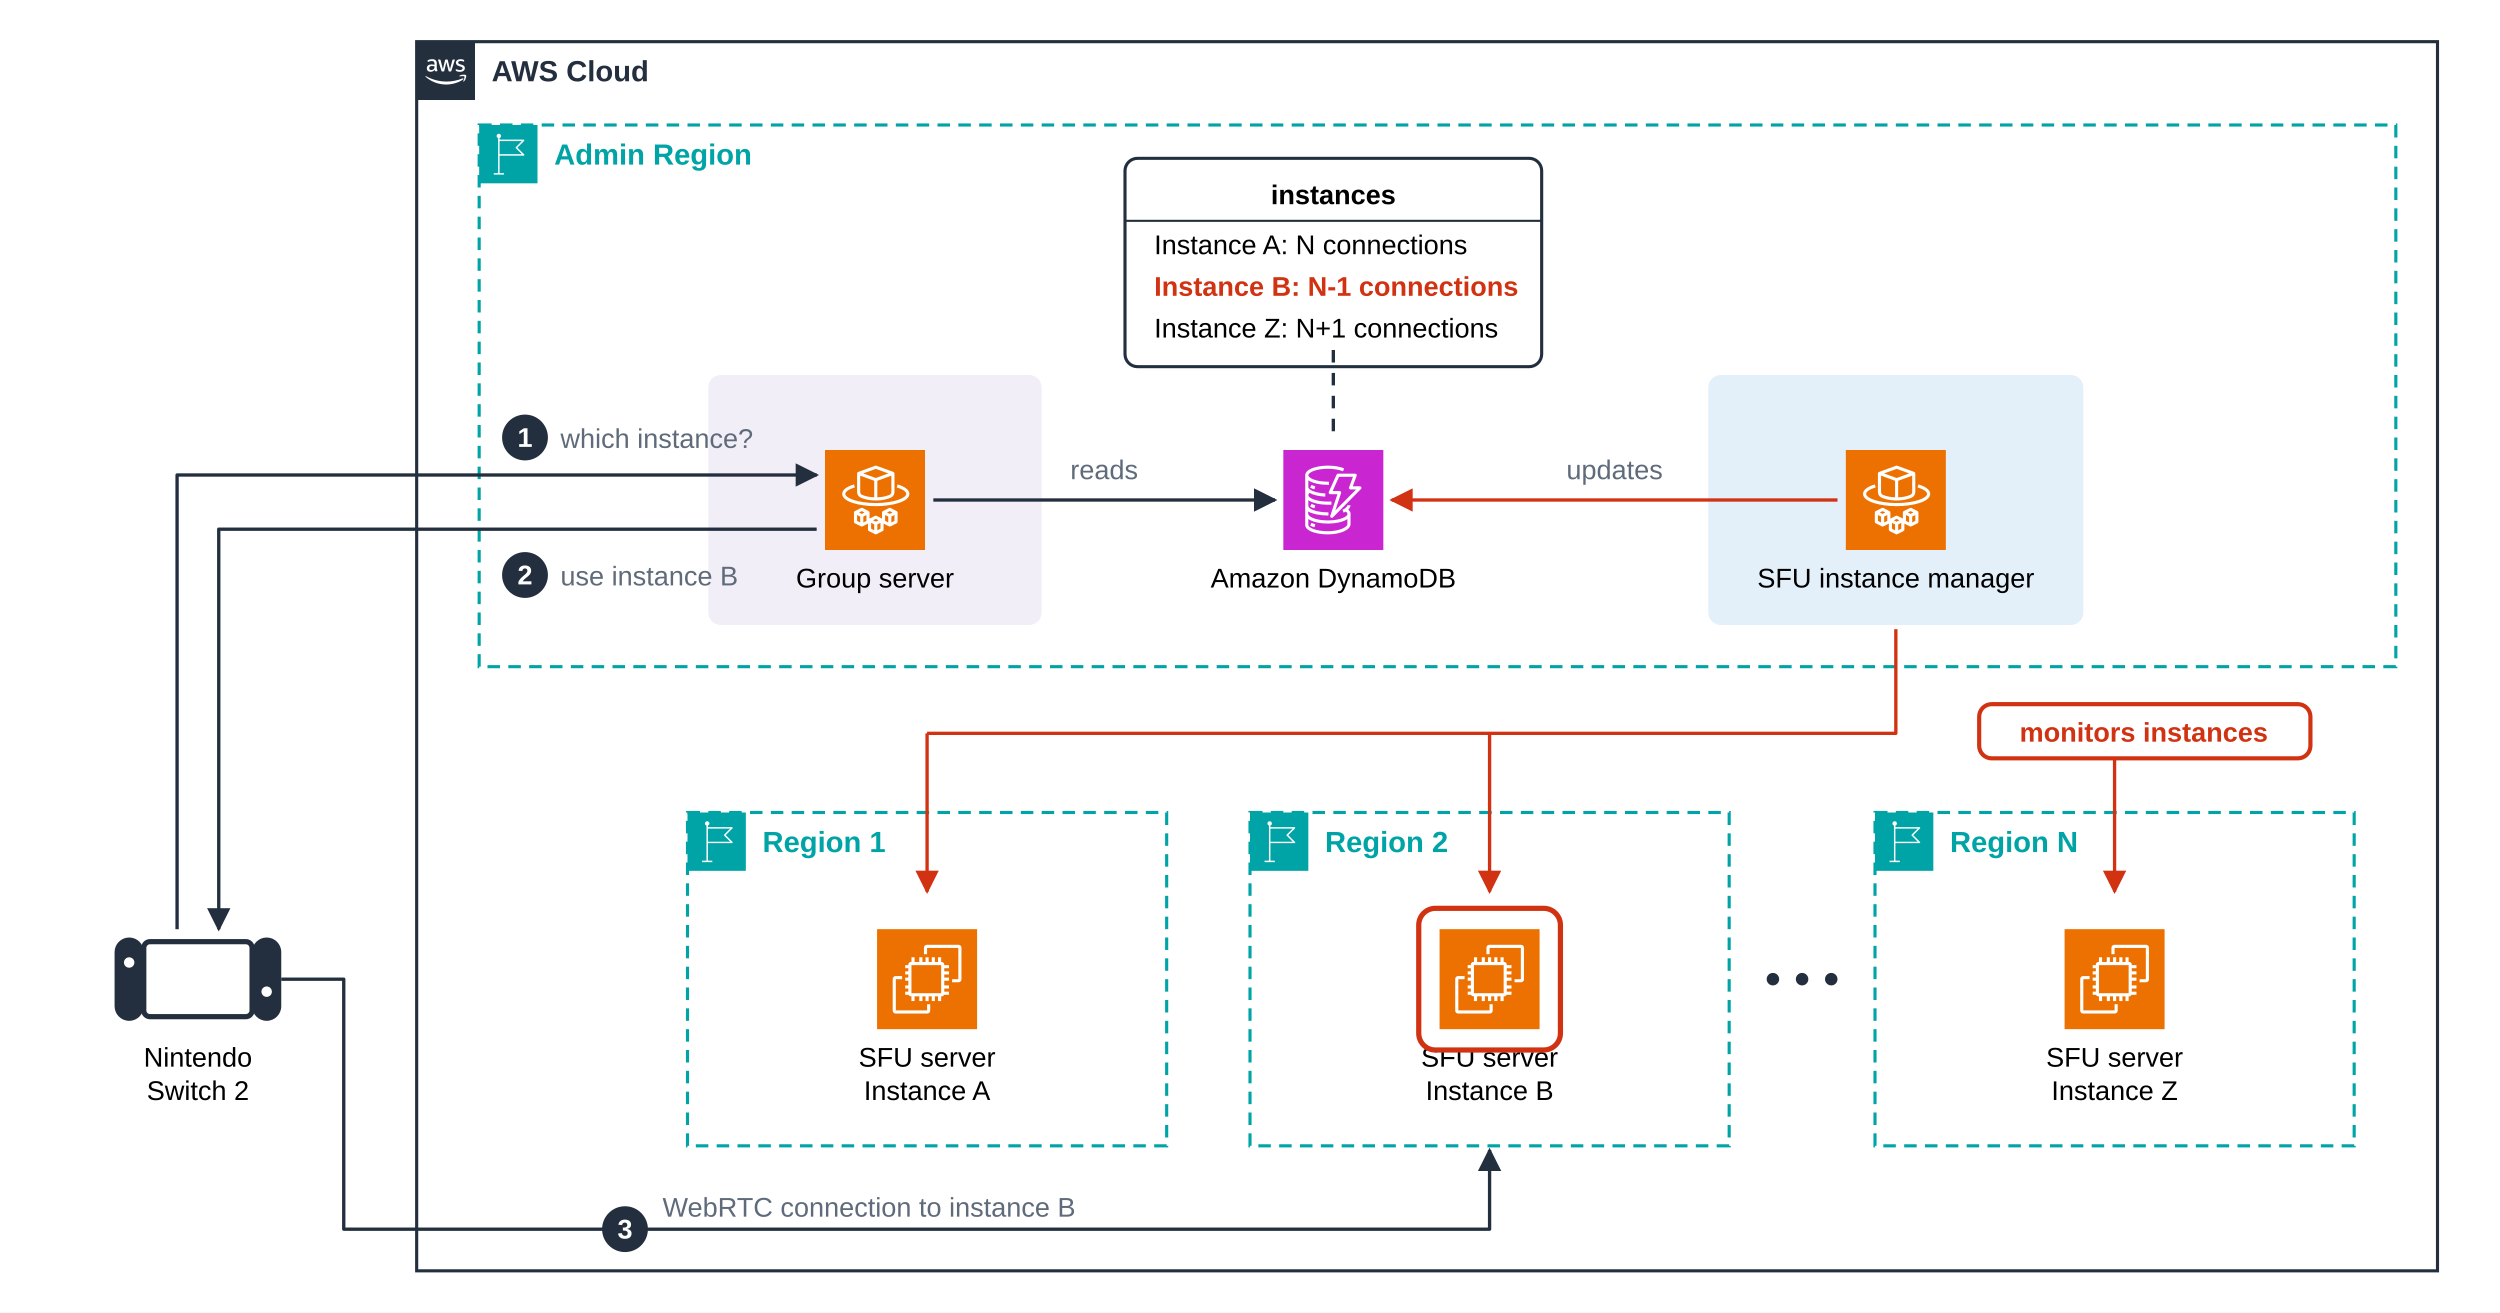
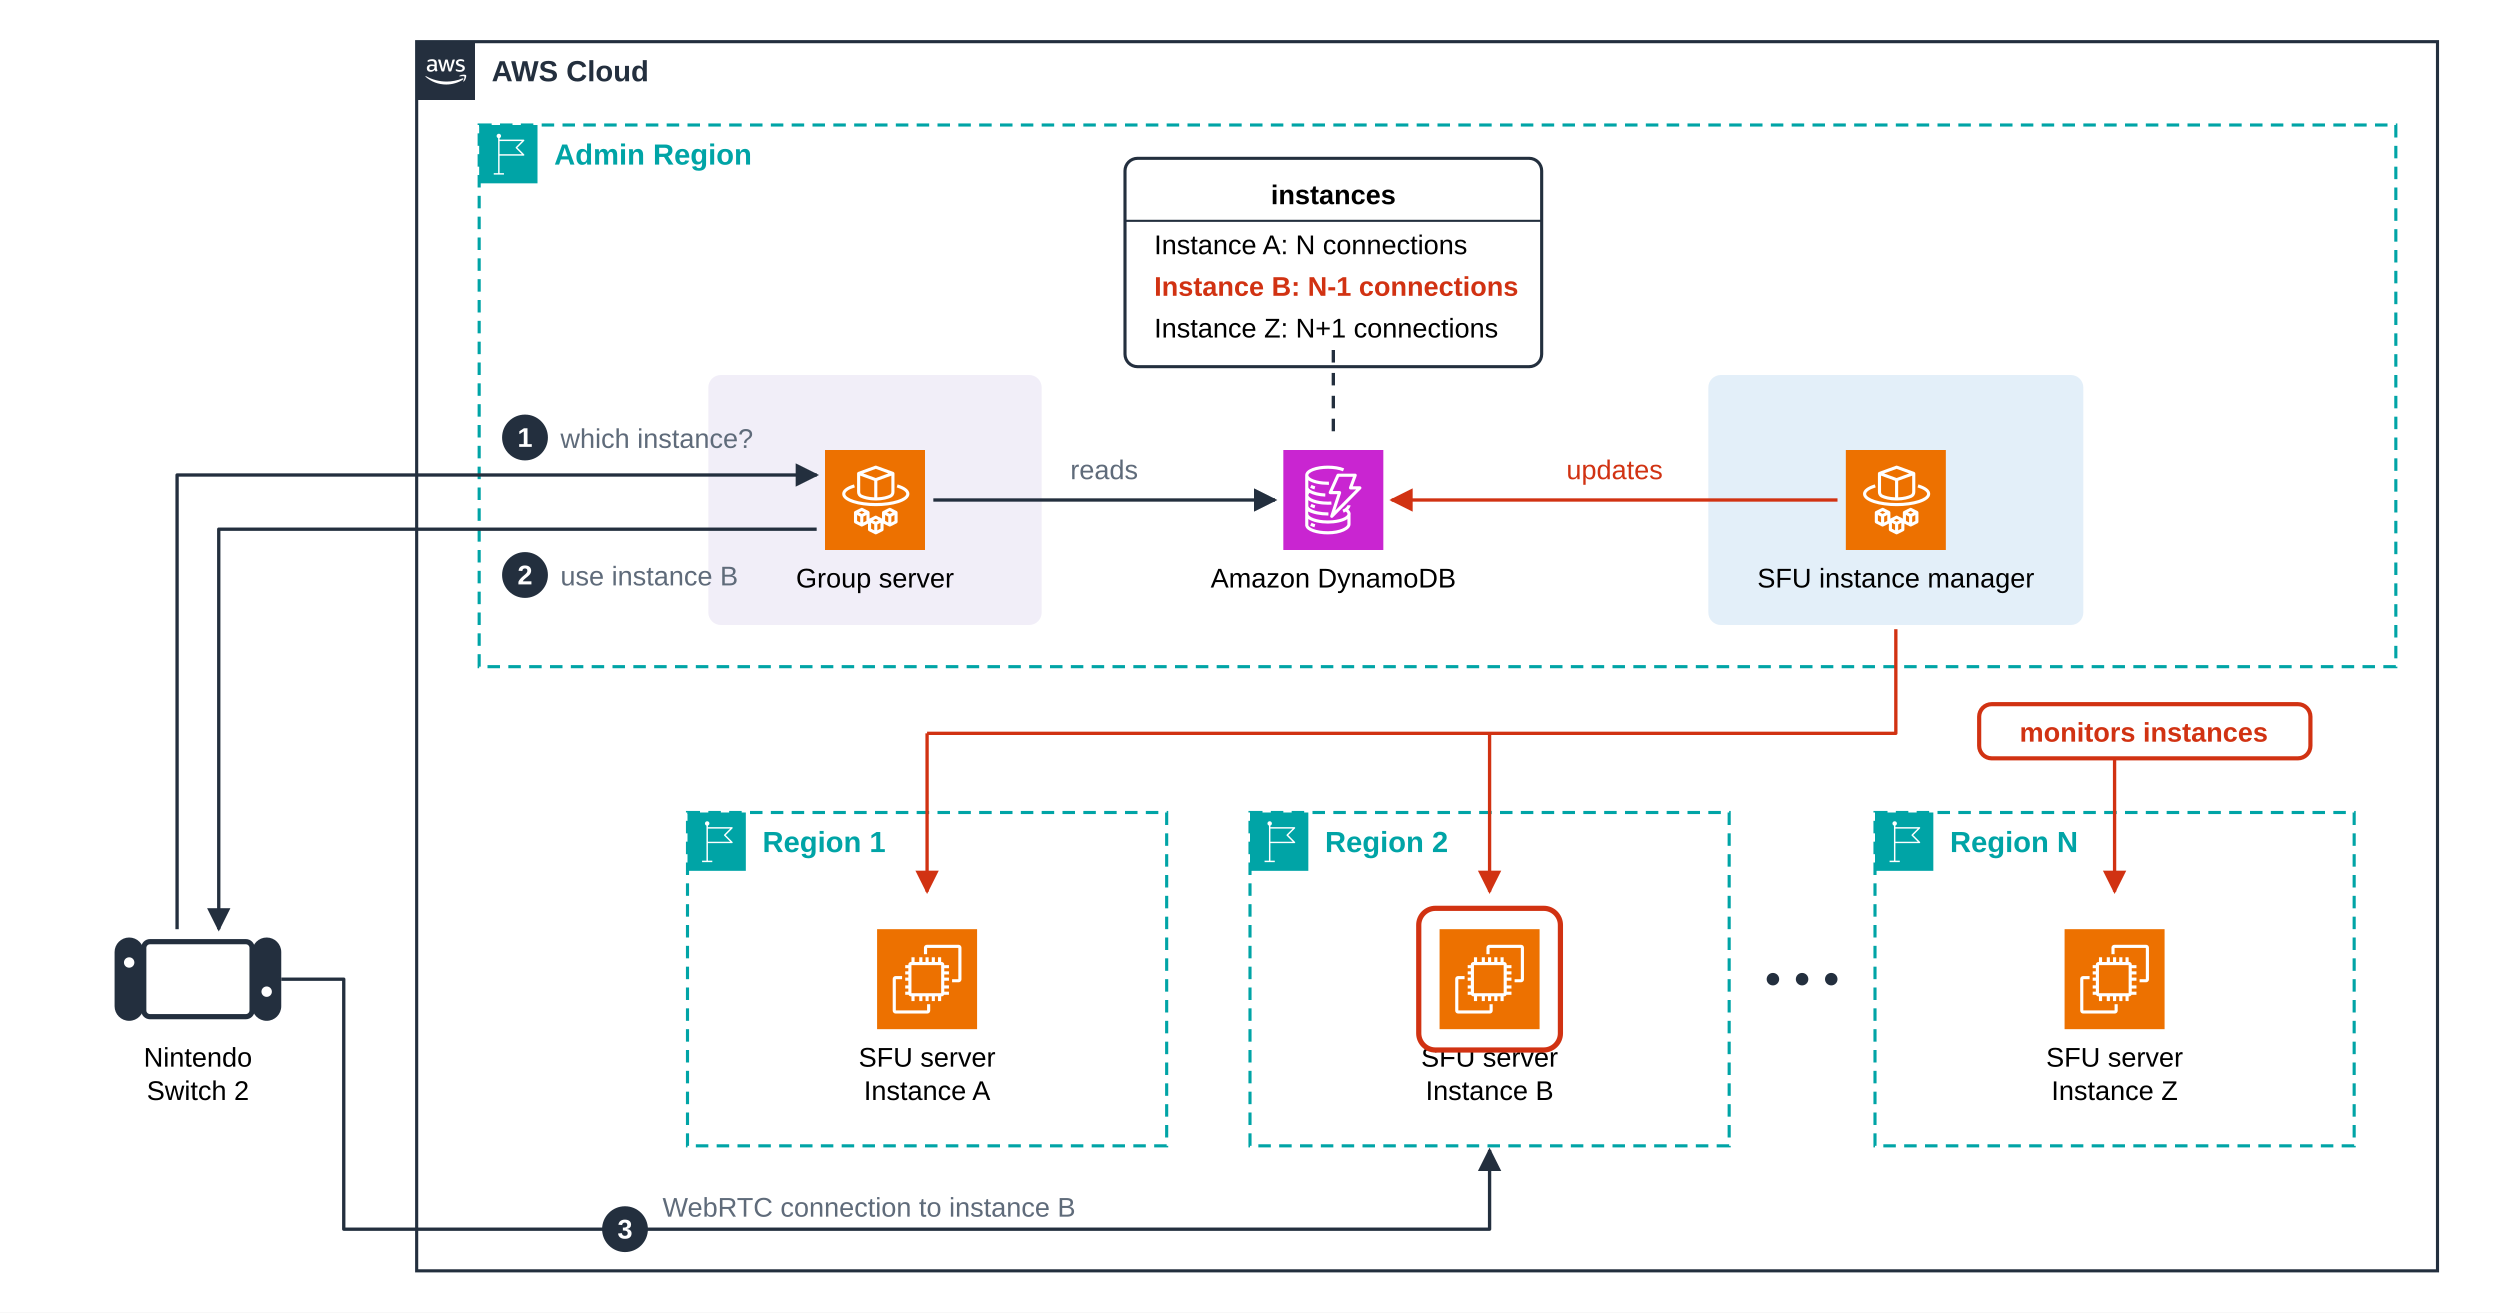
<svg xmlns="http://www.w3.org/2000/svg" width="1200" height="630" viewBox="0 0 1200 630" role="img" aria-labelledby="title desc">
  <style>
    text{font-family:'Amazon Ember',-apple-system,BlinkMacSystemFont,'Helvetica Neue',Arial,sans-serif}
    text:where(:not([fill])){fill:#232f3e}
    .title{font-size:26px;font-weight:700}
    .lbl{font-size:13px}
    .grp{font-size:14px;font-weight:600}
    .role{font-size:14px;font-weight:700}
    .note{font-size:13px;fill:#5f6b7a}
  </style>
  <defs>
    <marker id="ah" viewBox="0 0 10 10" refX="9" refY="5" markerWidth="7" markerHeight="7" orient="auto-start-reverse">
      <path d="M0,0 L10,5 L0,10 z" fill="#232f3e" />
    </marker>
    <marker id="ah-red" viewBox="0 0 10 10" refX="9" refY="5" markerWidth="7" markerHeight="7" orient="auto-start-reverse">
      <path d="M0,0 L10,5 L0,10 z" fill="#d13212" />
    </marker>
    <marker id="ah-green" viewBox="0 0 10 10" refX="9" refY="5" markerWidth="7" markerHeight="7" orient="auto-start-reverse">
      <path d="M0,0 L10,5 L0,10 z" fill="#1d8102" />
    </marker>
  </defs>
  <rect width="1200" height="630" fill="#ffffff" />
  <rect x="200" y="20" width="970" height="590" fill="none" stroke="#232f3e" stroke-width="1.5" />
  <g transform="translate(200.0,20.0) scale(0.7)">
    <g stroke="none" stroke-width="1" fill="none" fill-rule="evenodd">
      <rect fill="#242F3E" x="0" y="0" width="40" height="40" />
      <path d="M32.698,23.901 C33.059,24.37 32.298,26.3 31.957,27.164 C31.853,27.426 32.075,27.529 32.307,27.332 C33.82,26.048 34.212,23.357 33.901,22.969 C33.594,22.583 30.95,22.252 29.338,23.401 C29.089,23.578 29.132,23.822 29.407,23.79 C30.315,23.678 32.338,23.433 32.698,23.901 L32.698,23.901 Z M31.856,25.91 C32.374,25.532 31.93,24.969 31.402,25.19 C27.889,26.654 24.075,27.363 20.602,27.363 C15.459,27.363 10.475,25.974 6.446,23.668 C6.094,23.466 5.833,23.823 6.127,24.082 C9.86,27.398 14.796,29.391 20.274,29.391 C24.184,29.391 28.725,28.183 31.856,25.91 L31.856,25.91 Z M29.712,20.695 C29.214,20.695 28.727,20.642 28.253,20.534 C27.777,20.425 27.413,20.302 27.16,20.161 C27.005,20.077 26.908,19.989 26.869,19.903 C26.831,19.815 26.811,19.729 26.811,19.643 L26.811,19.174 C26.811,18.98 26.884,18.881 27.027,18.881 C27.082,18.881 27.14,18.894 27.2,18.914 C27.261,18.937 27.341,18.969 27.441,19.012 C27.761,19.153 28.108,19.26 28.485,19.336 C28.861,19.411 29.236,19.449 29.611,19.449 C30.208,19.449 30.669,19.347 30.995,19.141 C31.322,18.937 31.484,18.646 31.484,18.268 C31.484,18.008 31.399,17.793 31.227,17.619 C31.056,17.445 30.738,17.286 30.275,17.134 L28.9,16.713 C28.203,16.497 27.698,16.184 27.383,15.775 C27.068,15.363 26.911,14.916 26.911,14.428 C26.911,14.041 26.996,13.699 27.169,13.401 C27.339,13.104 27.564,12.851 27.845,12.64 C28.13,12.43 28.459,12.272 28.834,12.162 C29.208,12.055 29.606,12 30.026,12 C30.236,12 30.449,12.014 30.666,12.041 C30.881,12.067 31.085,12.103 31.278,12.146 C31.471,12.191 31.651,12.239 31.816,12.292 C31.982,12.347 32.114,12.401 32.215,12.454 C32.346,12.529 32.439,12.605 32.496,12.681 C32.551,12.756 32.579,12.858 32.579,12.989 L32.579,13.425 C32.579,13.62 32.507,13.716 32.362,13.716 C32.285,13.716 32.165,13.68 31.998,13.604 C31.458,13.365 30.848,13.248 30.177,13.248 C29.635,13.248 29.214,13.334 28.916,13.506 C28.617,13.68 28.468,13.955 28.468,14.333 C28.468,14.591 28.562,14.81 28.751,14.988 C28.939,15.166 29.286,15.336 29.795,15.499 L31.137,15.921 C31.822,16.135 32.311,16.433 32.603,16.809 C32.897,17.188 33.044,17.619 33.044,18.104 C33.044,18.505 32.961,18.864 32.794,19.182 C32.628,19.501 32.399,19.772 32.105,19.999 C31.813,20.226 31.463,20.398 31.054,20.517 C30.644,20.637 30.197,20.695 29.712,20.695 L29.712,20.695 Z M17.547,20.451 C17.381,20.451 17.26,20.424 17.182,20.364 C17.104,20.303 17.038,20.183 16.983,19.999 L14.761,12.842 C14.708,12.658 14.679,12.535 14.679,12.471 C14.679,12.32 14.757,12.244 14.912,12.244 L15.839,12.244 C16.016,12.244 16.14,12.274 16.213,12.334 C16.284,12.392 16.347,12.512 16.402,12.698 L17.993,18.818 L19.47,12.698 C19.514,12.512 19.574,12.392 19.651,12.334 C19.728,12.274 19.855,12.244 20.031,12.244 L20.796,12.244 C20.971,12.244 21.098,12.274 21.176,12.334 C21.253,12.392 21.314,12.512 21.358,12.698 L22.851,18.899 L24.491,12.698 C24.546,12.512 24.609,12.392 24.681,12.334 C24.754,12.274 24.877,12.244 25.054,12.244 L25.932,12.244 C26.088,12.244 26.165,12.32 26.165,12.471 C26.165,12.512 26.158,12.562 26.149,12.615 C26.136,12.671 26.116,12.746 26.081,12.842 L23.795,19.999 C23.74,20.183 23.673,20.303 23.595,20.364 C23.518,20.424 23.396,20.451 23.231,20.451 L22.418,20.451 C22.242,20.451 22.115,20.421 22.038,20.357 C21.961,20.292 21.9,20.166 21.856,19.984 L20.38,14.024 L18.923,19.984 C18.879,20.166 18.817,20.292 18.74,20.357 C18.662,20.421 18.536,20.451 18.359,20.451 L17.547,20.451 Z M9.939,19.449 C10.25,19.449 10.575,19.392 10.918,19.279 C11.26,19.165 11.558,18.969 11.812,18.687 C11.968,18.515 12.074,18.318 12.136,18.096 C12.196,17.876 12.225,17.609 12.225,17.295 L12.225,16.907 C11.951,16.842 11.661,16.791 11.356,16.753 C11.052,16.716 10.757,16.696 10.469,16.696 C9.84,16.696 9.369,16.82 9.061,17.069 C8.752,17.317 8.596,17.672 8.596,18.139 C8.596,18.57 8.713,18.895 8.945,19.117 C9.177,19.339 9.509,19.449 9.939,19.449 L9.939,19.449 Z M13.785,18.041 C13.785,18.386 13.82,18.66 13.892,18.866 C13.965,19.072 14.067,19.294 14.199,19.53 C14.243,19.606 14.265,19.676 14.265,19.739 C14.265,19.838 14.204,19.93 14.083,20.015 L13.486,20.405 C13.398,20.458 13.315,20.486 13.238,20.486 C13.137,20.486 13.044,20.443 12.956,20.357 C12.822,20.226 12.71,20.084 12.617,19.927 C12.521,19.771 12.425,19.588 12.326,19.383 C11.585,20.236 10.658,20.663 9.542,20.663 C8.746,20.663 8.116,20.443 7.651,19.999 C7.188,19.557 6.956,18.963 6.956,18.219 C6.956,17.432 7.243,16.796 7.819,16.316 C8.392,15.836 9.167,15.595 10.138,15.595 C10.459,15.595 10.793,15.62 11.141,15.668 C11.488,15.716 11.851,15.785 12.225,15.871 L12.225,15.192 C12.225,14.49 12.078,13.996 11.779,13.709 C11.481,13.423 10.968,13.281 10.239,13.281 C9.906,13.281 9.566,13.32 9.218,13.401 C8.871,13.482 8.53,13.587 8.199,13.716 C8.044,13.781 7.933,13.822 7.868,13.838 C7.802,13.854 7.752,13.862 7.719,13.862 C7.587,13.862 7.519,13.766 7.519,13.57 L7.519,13.118 C7.519,12.966 7.543,12.858 7.587,12.795 C7.631,12.729 7.719,12.664 7.852,12.6 C8.183,12.437 8.581,12.297 9.044,12.179 C9.509,12.06 10,12 10.52,12 C11.646,12 12.472,12.253 12.997,12.753 C13.521,13.255 13.785,14.013 13.785,15.028 L13.785,18.041 Z" fill="#FFFFFF" />
    </g>
  </g>
  <text x="236" y="39" class="grp" style="fill:#232f3e">AWS Cloud</text>
  <rect x="230" y="60" width="920" height="260" fill="none" stroke="#00a4a6" stroke-width="1.5" stroke-dasharray="6,4" />
  <g transform="translate(230.0,60.0) scale(0.7)">
    <g stroke="none" stroke-width="1" fill="none" fill-rule="evenodd">
      <rect fill="#00A4A6" x="0" y="0" width="40" height="40" />
      <path d="M14,20.026 L14,11.026 L29.293,11.026 L25.146,15.172 C24.951,15.368 24.951,15.684 25.146,15.88 L29.293,20.026 L14,20.026 Z M26.207,15.526 L30.854,10.88 C30.996,10.736 31.039,10.522 30.962,10.335 C30.885,10.148 30.702,10.026 30.5,10.026 L14,10.026 L14,8.97 C14.596,8.76 15.026,8.198 15.026,7.531 C15.026,6.687 14.34,6 13.495,6 C12.65,6 11.963,6.687 11.963,7.531 C11.963,8.201 12.398,8.766 13,8.973 L13,33.026 L10,33.026 L10,34.026 L17,34.026 L17,33.026 L14,33.026 L14,21.026 L30.5,21.026 C30.702,21.026 30.885,20.904 30.962,20.717 C31.039,20.53 30.996,20.316 30.854,20.172 L26.207,15.526 Z" fill="#FFFFFF" />
    </g>
  </g>
  <text x="266" y="79" class="grp" style="fill:#00a4a6">Admin Region</text>
  <rect x="340" y="180" width="160" height="120" rx="6" fill="#f1eef8" />
  <g transform="translate(396.0,216.0) scale(0.75)">
    <g stroke="none" stroke-width="1" fill="none" fill-rule="evenodd">
      <g fill="#ED7100">
        <rect x="0" y="0" width="64" height="64" />
      </g>
      <path d="M42.467,46.382 L42.467,42.618 L44.461,41.618 L44.461,45.382 L42.467,46.382 Z M38.48,41.618 L40.474,42.618 L40.474,46.382 L38.48,45.382 L38.48,41.618 Z M33.497,51.382 L33.497,47.618 L35.49,46.618 L35.49,50.382 L33.497,51.382 Z M29.51,46.618 L31.503,47.618 L31.503,51.382 L29.51,50.382 L29.51,46.618 Z M24.526,46.382 L24.526,42.618 L26.52,41.618 L26.52,45.382 L24.526,46.382 Z M20.539,41.618 L22.533,42.618 L22.533,46.382 L20.539,45.382 L20.539,41.618 Z M23.53,39.118 L25.288,40 L23.53,40.882 L21.771,40 L23.53,39.118 Z M32.5,44.118 L34.258,45 L32.5,45.882 L30.742,45 L32.5,44.118 Z M41.47,39.118 L43.229,40 L41.47,40.882 L39.712,40 L41.47,39.118 Z M45.903,39.106 L41.916,37.106 C41.636,36.965 41.305,36.965 41.025,37.106 L37.038,39.106 C36.7,39.275 36.487,39.621 36.487,40 L36.487,43.882 L32.946,42.106 C32.665,41.965 32.335,41.965 32.054,42.106 L28.513,43.882 L28.513,40 C28.513,39.621 28.3,39.275 27.962,39.106 L23.975,37.106 C23.695,36.965 23.364,36.965 23.084,37.106 L19.097,39.106 C18.759,39.275 18.546,39.621 18.546,40 L18.546,46 C18.546,46.379 18.759,46.725 19.097,46.895 L23.084,48.895 C23.224,48.965 23.377,49 23.53,49 C23.682,49 23.836,48.965 23.975,48.895 L27.516,47.118 L27.516,51 C27.516,51.379 27.73,51.725 28.068,51.895 L32.054,53.895 C32.194,53.965 32.348,54 32.5,54 C32.652,54 32.806,53.965 32.946,53.895 L36.932,51.895 C37.27,51.725 37.484,51.379 37.484,51 L37.484,47.118 L41.025,48.895 C41.164,48.965 41.318,49 41.47,49 C41.623,49 41.776,48.965 41.916,48.895 L45.903,46.895 C46.241,46.725 46.454,46.379 46.454,46 L46.454,40 C46.454,39.621 46.241,39.275 45.903,39.106 L45.903,39.106 Z M54,28.09 C54,33.193 42.923,35.946 32.5,35.946 C22.077,35.946 11,33.193 11,28.09 C11,25.629 13.68,23.474 18.547,22.023 L19.115,23.94 C15.339,25.066 12.993,26.656 12.993,28.09 C12.993,30.854 21.336,33.946 32.5,33.946 C43.664,33.946 52.007,30.854 52.007,28.09 C52.007,26.656 49.661,25.066 45.885,23.94 L46.453,22.023 C51.32,23.474 54,25.629 54,28.09 L54,28.09 Z M32.5,12.064 L40.547,15 L32.5,17.936 L24.453,15 L32.5,12.064 Z M41.368,28.648 C39.812,29.348 37.213,30.164 33.497,30.293 L33.497,19.701 L42.467,16.428 L42.467,26.913 C42.467,27.667 42.036,28.348 41.368,28.648 L41.368,28.648 Z M22.533,26.913 L22.533,16.428 L31.503,19.701 L31.503,30.293 C27.787,30.164 25.188,29.348 23.632,28.648 C22.964,28.348 22.533,27.667 22.533,26.913 L22.533,26.913 Z M22.816,30.473 C24.687,31.315 27.885,32.319 32.5,32.319 C37.115,32.319 40.313,31.315 42.184,30.473 C43.567,29.851 44.461,28.454 44.461,26.913 L44.461,15 C44.461,14.58 44.198,14.204 43.805,14.06 L32.841,10.06 C32.621,9.98 32.379,9.98 32.159,10.06 L21.195,14.06 C20.802,14.204 20.539,14.58 20.539,15 L20.539,26.913 C20.539,28.454 21.433,29.851 22.816,30.473 L22.816,30.473 Z" fill="#FFFFFF" />
    </g>
  </g>
  <text x="420" y="282.0" class="lbl" text-anchor="middle">Group server</text>
  <g transform="translate(616.0,216.0) scale(0.75)">
    <g stroke="none" stroke-width="1" fill="none" fill-rule="evenodd">
      <g fill="#C925D1">
        <rect x="0" y="0" width="64" height="64" />
      </g>
      <path d="M46.586,25.249 L43.001,25.249 C42.673,25.249 42.366,25.087 42.179,24.815 C41.992,24.542 41.949,24.194 42.065,23.884 L44.558,17.162 L35.645,17.162 L31.554,26.26 L36.001,26.26 C36.322,26.26 36.624,26.416 36.813,26.681 C37,26.944 37.052,27.282 36.949,27.59 L33.289,38.691 L46.586,25.249 Z M49.707,24.953 L31.708,43.149 C31.516,43.344 31.259,43.445 31.001,43.445 C30.819,43.445 30.638,43.396 30.476,43.295 C30.081,43.048 29.905,42.56 30.053,42.115 L34.613,28.282 L30.001,28.282 C29.661,28.282 29.345,28.107 29.16,27.819 C28.977,27.529 28.95,27.166 29.091,26.853 L34.091,15.733 C34.253,15.372 34.608,15.14 35.001,15.14 L46.001,15.14 C46.329,15.14 46.636,15.303 46.823,15.575 C47.01,15.848 47.053,16.196 46.938,16.506 L44.444,23.227 L49,23.227 C49.404,23.227 49.77,23.474 49.924,23.851 C50.079,24.229 49.993,24.664 49.707,24.953 L49.707,24.953 Z M41.001,44.22 C38.291,46.106 33.314,47.102 28.533,47.102 C23.717,47.102 18.696,46.093 16,44.178 L16.001,47.994 C16.001,49.658 20.769,51.978 28.533,51.978 C36.028,51.978 41.001,49.276 41.001,47.489 L41.001,44.22 Z M43.065,40.95 C43.065,41.137 43.033,41.317 43.001,41.496 L43.001,47.489 C43.001,51.08 36.511,54 28.533,54 C21.63,54 14.662,52.111 14.06,48.5 L14.001,48.5 L14,43.445 L14,30.304 L14,16.151 L14.001,16.151 C14.001,12.155 21.488,10 28.533,10 C32.474,10 36.263,10.64 38.93,11.756 L38.164,13.624 C35.732,12.605 32.221,12.022 28.533,12.022 C20.769,12.022 16.001,14.427 16.001,16.151 C16.001,17.876 20.769,20.281 28.533,20.281 C28.728,20.281 28.932,20.282 29.129,20.274 L29.207,22.293 C28.982,22.303 28.758,22.303 28.533,22.303 C23.716,22.303 18.696,21.294 16,19.379 L16,23.737 L16.001,23.737 L16.001,23.754 C16.006,24.284 16.49,24.897 17.365,25.474 C19.347,26.762 22.915,27.642 26.904,27.825 L26.813,29.845 C22.687,29.655 19.063,28.776 16.727,27.429 C16.417,27.727 16.001,28.485 16.001,28.896 C16.001,30.62 20.769,33.025 28.533,33.025 C29.271,33.025 29.998,33 30.695,32.95 L30.836,34.967 C30.092,35.021 29.317,35.047 28.533,35.047 C23.716,35.047 18.696,34.038 16,32.123 L16,35.793 L16.001,35.793 C16.006,36.34 16.49,36.953 17.365,37.53 C19.633,39.004 23.914,39.923 28.533,39.923 L28.863,39.923 L28.863,41.945 L28.533,41.945 C23.755,41.945 18.673,40.937 16.001,39.402 C15.679,39.7 16.001,40.413 16.001,40.95 C16.001,42.675 20.769,45.08 28.533,45.08 C36.298,45.08 41.065,42.675 41.065,40.95 C41.065,40.341 40.466,39.776 39.973,39.412 C39.564,39.659 39.114,39.895 38.601,40.111 L37.833,38.244 C38.364,38.021 38.823,37.781 39.197,37.533 C40.298,36.799 41.001,35.754 41.001,35.358 L43.001,35.358 C43.001,36.298 42.38,37.305 41.584,38.133 C42.776,39.173 43.065,40.211 43.065,40.95 L43.065,40.95 Z M17.142,48.389 C17.933,48.797 18.858,49.161 19.894,49.469 L20.458,47.529 C19.542,47.257 18.732,46.94 18.052,46.588 L17.142,48.389 Z M19.894,37.339 L20.458,35.4 C19.542,35.127 18.732,34.81 18.052,34.458 L17.142,36.258 C17.933,36.667 18.858,37.03 19.894,37.339 L19.894,37.339 Z M17.142,24.128 L18.052,22.328 C18.732,22.68 19.542,22.996 20.458,23.269 L19.894,25.209 C18.858,24.901 17.933,24.537 17.142,24.128 L17.142,24.128 Z" fill="#FFFFFF" />
    </g>
  </g>
  <text x="640" y="282.0" class="lbl" text-anchor="middle">Amazon DynamoDB</text>
  <rect x="820" y="180" width="180" height="120" rx="6" fill="#e3eff9" />
  <g transform="translate(886.0,216.0) scale(0.75)">
    <g stroke="none" stroke-width="1" fill="none" fill-rule="evenodd">
      <g fill="#ED7100">
        <rect x="0" y="0" width="64" height="64" />
      </g>
      <path d="M42.467,46.382 L42.467,42.618 L44.461,41.618 L44.461,45.382 L42.467,46.382 Z M38.48,41.618 L40.474,42.618 L40.474,46.382 L38.48,45.382 L38.48,41.618 Z M33.497,51.382 L33.497,47.618 L35.49,46.618 L35.49,50.382 L33.497,51.382 Z M29.51,46.618 L31.503,47.618 L31.503,51.382 L29.51,50.382 L29.51,46.618 Z M24.526,46.382 L24.526,42.618 L26.52,41.618 L26.52,45.382 L24.526,46.382 Z M20.539,41.618 L22.533,42.618 L22.533,46.382 L20.539,45.382 L20.539,41.618 Z M23.53,39.118 L25.288,40 L23.53,40.882 L21.771,40 L23.53,39.118 Z M32.5,44.118 L34.258,45 L32.5,45.882 L30.742,45 L32.5,44.118 Z M41.47,39.118 L43.229,40 L41.47,40.882 L39.712,40 L41.47,39.118 Z M45.903,39.106 L41.916,37.106 C41.636,36.965 41.305,36.965 41.025,37.106 L37.038,39.106 C36.7,39.275 36.487,39.621 36.487,40 L36.487,43.882 L32.946,42.106 C32.665,41.965 32.335,41.965 32.054,42.106 L28.513,43.882 L28.513,40 C28.513,39.621 28.3,39.275 27.962,39.106 L23.975,37.106 C23.695,36.965 23.364,36.965 23.084,37.106 L19.097,39.106 C18.759,39.275 18.546,39.621 18.546,40 L18.546,46 C18.546,46.379 18.759,46.725 19.097,46.895 L23.084,48.895 C23.224,48.965 23.377,49 23.53,49 C23.682,49 23.836,48.965 23.975,48.895 L27.516,47.118 L27.516,51 C27.516,51.379 27.73,51.725 28.068,51.895 L32.054,53.895 C32.194,53.965 32.348,54 32.5,54 C32.652,54 32.806,53.965 32.946,53.895 L36.932,51.895 C37.27,51.725 37.484,51.379 37.484,51 L37.484,47.118 L41.025,48.895 C41.164,48.965 41.318,49 41.47,49 C41.623,49 41.776,48.965 41.916,48.895 L45.903,46.895 C46.241,46.725 46.454,46.379 46.454,46 L46.454,40 C46.454,39.621 46.241,39.275 45.903,39.106 L45.903,39.106 Z M54,28.09 C54,33.193 42.923,35.946 32.5,35.946 C22.077,35.946 11,33.193 11,28.09 C11,25.629 13.68,23.474 18.547,22.023 L19.115,23.94 C15.339,25.066 12.993,26.656 12.993,28.09 C12.993,30.854 21.336,33.946 32.5,33.946 C43.664,33.946 52.007,30.854 52.007,28.09 C52.007,26.656 49.661,25.066 45.885,23.94 L46.453,22.023 C51.32,23.474 54,25.629 54,28.09 L54,28.09 Z M32.5,12.064 L40.547,15 L32.5,17.936 L24.453,15 L32.5,12.064 Z M41.368,28.648 C39.812,29.348 37.213,30.164 33.497,30.293 L33.497,19.701 L42.467,16.428 L42.467,26.913 C42.467,27.667 42.036,28.348 41.368,28.648 L41.368,28.648 Z M22.533,26.913 L22.533,16.428 L31.503,19.701 L31.503,30.293 C27.787,30.164 25.188,29.348 23.632,28.648 C22.964,28.348 22.533,27.667 22.533,26.913 L22.533,26.913 Z M22.816,30.473 C24.687,31.315 27.885,32.319 32.5,32.319 C37.115,32.319 40.313,31.315 42.184,30.473 C43.567,29.851 44.461,28.454 44.461,26.913 L44.461,15 C44.461,14.58 44.198,14.204 43.805,14.06 L32.841,10.06 C32.621,9.98 32.379,9.98 32.159,10.06 L21.195,14.06 C20.802,14.204 20.539,14.58 20.539,15 L20.539,26.913 C20.539,28.454 21.433,29.851 22.816,30.473 L22.816,30.473 Z" fill="#FFFFFF" />
    </g>
  </g>
  <text x="910" y="282.0" class="lbl" text-anchor="middle">SFU instance manager</text>
  <rect x="540" y="76" width="200" height="100" rx="6" fill="#ffffff" stroke="#232f3e" stroke-width="1.5" />
  <text x="640.0" y="98" class="lbl" font-weight="700" text-anchor="middle">instances</text>
  <line x1="540" y1="106" x2="740" y2="106" stroke="#232f3e" stroke-width="1" />
  <text x="554" y="122" class="lbl">Instance A: N connections</text>
  <text x="554" y="142" class="lbl" fill="#d13212" font-weight="700">Instance B: N-1 connections</text>
  <text x="554" y="162" class="lbl">Instance Z: N+1 connections</text>
  <path d="M640,168 L640,212" fill="none" stroke="#232f3e" stroke-width="1.6" stroke-dasharray="6,5" stroke-linejoin="round" />
  <path d="M882,240 L668,240" fill="none" stroke="#d13212" stroke-width="1.6" marker-end="url(#ah-red)" stroke-linejoin="round" />
-   <text x="775" y="230" class="note" fill="#d13212" text-anchor="middle">updates</text>
+   <text x="775" y="230" class="note" style="fill:#d13212" text-anchor="middle">updates</text>
  <path d="M448,240 L612,240" fill="none" stroke="#232f3e" stroke-width="1.6" marker-end="url(#ah)" stroke-linejoin="round" />
  <text x="530" y="230" class="note" text-anchor="middle">reads</text>
  <rect x="330" y="390" width="230" height="160" fill="none" stroke="#00a4a6" stroke-width="1.5" stroke-dasharray="6,4" />
  <g transform="translate(330.0,390.0) scale(0.7)">
    <g stroke="none" stroke-width="1" fill="none" fill-rule="evenodd">
      <rect fill="#00A4A6" x="0" y="0" width="40" height="40" />
      <path d="M14,20.026 L14,11.026 L29.293,11.026 L25.146,15.172 C24.951,15.368 24.951,15.684 25.146,15.88 L29.293,20.026 L14,20.026 Z M26.207,15.526 L30.854,10.88 C30.996,10.736 31.039,10.522 30.962,10.335 C30.885,10.148 30.702,10.026 30.5,10.026 L14,10.026 L14,8.97 C14.596,8.76 15.026,8.198 15.026,7.531 C15.026,6.687 14.34,6 13.495,6 C12.65,6 11.963,6.687 11.963,7.531 C11.963,8.201 12.398,8.766 13,8.973 L13,33.026 L10,33.026 L10,34.026 L17,34.026 L17,33.026 L14,33.026 L14,21.026 L30.5,21.026 C30.702,21.026 30.885,20.904 30.962,20.717 C31.039,20.53 30.996,20.316 30.854,20.172 L26.207,15.526 Z" fill="#FFFFFF" />
    </g>
  </g>
  <text x="366" y="409" class="grp" style="fill:#00a4a6">Region 1</text>
  <g transform="translate(421.0,446.0) scale(0.75)">
    <g stroke="none" stroke-width="1" fill="none" fill-rule="evenodd">
      <g fill="#ED7100">
        <rect x="0" y="0" width="64" height="64" />
      </g>
      <path d="M22,41 L41,41 L41,23 L22,23 L22,41 Z M43,23 L46,23 L46,25 L43,25 L43,27 L46,27 L46,29 L43,29 L43,31 L46,31 L46,33 L43,33 L43,36 L46,36 L46,38 L43,38 L43,40 L46,40 L46,42 L42.863,42 C42.608,42.587 42.023,43 41.344,43 L41,43 L41,46 L39,46 L39,43 L37,43 L37,46 L35,46 L35,43 L33,43 L33,46 L31,46 L31,43 L29,43 L29,46 L27,46 L27,43 L24,43 L24,46 L22,46 L22,43 L21.656,43 C20.977,43 20.392,42.587 20.137,42 L18,42 L18,40 L20,40 L20,38 L18,38 L18,36 L20,36 L20,33 L18,33 L18,31 L20,31 L20,29 L18,29 L18,27 L20,27 L20,25 L18,25 L18,23 L20,23 L20,22.656 C20,21.743 20.743,21 21.656,21 L22,21 L22,18 L24,18 L24,21 L27,21 L27,18 L29,18 L29,21 L31,21 L31,18 L33,18 L33,21 L35,21 L35,18 L37,18 L37,21 L39,21 L39,18 L41,18 L41,21 L41.344,21 C42.257,21 43,21.743 43,22.656 L43,23 Z M32,52 L12,52 L12,32 L16,32 L16,30 L11.843,30 C10.826,30 10,30.827 10,31.843 L10,52.157 C10,53.173 10.826,54 11.843,54 L32.157,54 C33.174,54 34,53.173 34,52.157 L34,48 L32,48 L32,52 Z M54,11.843 L54,32.157 C54,33.173 53.174,34 52.157,34 L48,34 L48,32 L52,32 L52,12 L32,12 L32,16 L30,16 L30,11.843 C30,10.827 30.826,10 31.843,10 L52.157,10 C53.174,10 54,10.827 54,11.843 L54,11.843 Z" fill="#FFFFFF" />
    </g>
  </g>
  <text x="445" y="512.0" class="lbl" text-anchor="middle">SFU server</text>
  <text x="445" y="528.0" class="lbl" text-anchor="middle">Instance A</text>
  <rect x="600" y="390" width="230" height="160" fill="none" stroke="#00a4a6" stroke-width="1.5" stroke-dasharray="6,4" />
  <g transform="translate(600.0,390.0) scale(0.7)">
    <g stroke="none" stroke-width="1" fill="none" fill-rule="evenodd">
      <rect fill="#00A4A6" x="0" y="0" width="40" height="40" />
      <path d="M14,20.026 L14,11.026 L29.293,11.026 L25.146,15.172 C24.951,15.368 24.951,15.684 25.146,15.88 L29.293,20.026 L14,20.026 Z M26.207,15.526 L30.854,10.88 C30.996,10.736 31.039,10.522 30.962,10.335 C30.885,10.148 30.702,10.026 30.5,10.026 L14,10.026 L14,8.97 C14.596,8.76 15.026,8.198 15.026,7.531 C15.026,6.687 14.34,6 13.495,6 C12.65,6 11.963,6.687 11.963,7.531 C11.963,8.201 12.398,8.766 13,8.973 L13,33.026 L10,33.026 L10,34.026 L17,34.026 L17,33.026 L14,33.026 L14,21.026 L30.5,21.026 C30.702,21.026 30.885,20.904 30.962,20.717 C31.039,20.53 30.996,20.316 30.854,20.172 L26.207,15.526 Z" fill="#FFFFFF" />
    </g>
  </g>
  <text x="636" y="409" class="grp" style="fill:#00a4a6">Region 2</text>
  <g transform="translate(691.0,446.0) scale(0.75)">
    <g stroke="none" stroke-width="1" fill="none" fill-rule="evenodd">
      <g fill="#ED7100">
        <rect x="0" y="0" width="64" height="64" />
      </g>
      <path d="M22,41 L41,41 L41,23 L22,23 L22,41 Z M43,23 L46,23 L46,25 L43,25 L43,27 L46,27 L46,29 L43,29 L43,31 L46,31 L46,33 L43,33 L43,36 L46,36 L46,38 L43,38 L43,40 L46,40 L46,42 L42.863,42 C42.608,42.587 42.023,43 41.344,43 L41,43 L41,46 L39,46 L39,43 L37,43 L37,46 L35,46 L35,43 L33,43 L33,46 L31,46 L31,43 L29,43 L29,46 L27,46 L27,43 L24,43 L24,46 L22,46 L22,43 L21.656,43 C20.977,43 20.392,42.587 20.137,42 L18,42 L18,40 L20,40 L20,38 L18,38 L18,36 L20,36 L20,33 L18,33 L18,31 L20,31 L20,29 L18,29 L18,27 L20,27 L20,25 L18,25 L18,23 L20,23 L20,22.656 C20,21.743 20.743,21 21.656,21 L22,21 L22,18 L24,18 L24,21 L27,21 L27,18 L29,18 L29,21 L31,21 L31,18 L33,18 L33,21 L35,21 L35,18 L37,18 L37,21 L39,21 L39,18 L41,18 L41,21 L41.344,21 C42.257,21 43,21.743 43,22.656 L43,23 Z M32,52 L12,52 L12,32 L16,32 L16,30 L11.843,30 C10.826,30 10,30.827 10,31.843 L10,52.157 C10,53.173 10.826,54 11.843,54 L32.157,54 C33.174,54 34,53.173 34,52.157 L34,48 L32,48 L32,52 Z M54,11.843 L54,32.157 C54,33.173 53.174,34 52.157,34 L48,34 L48,32 L52,32 L52,12 L32,12 L32,16 L30,16 L30,11.843 C30,10.827 30.826,10 31.843,10 L52.157,10 C53.174,10 54,10.827 54,11.843 L54,11.843 Z" fill="#FFFFFF" />
    </g>
  </g>
  <text x="715" y="512.0" class="lbl" text-anchor="middle">SFU server</text>
  <text x="715" y="528.0" class="lbl" text-anchor="middle">Instance B</text>
  <rect x="681" y="436" width="68" height="68" rx="8" fill="none" stroke="#d13212" stroke-width="2.5" />
  <rect x="900" y="390" width="230" height="160" fill="none" stroke="#00a4a6" stroke-width="1.5" stroke-dasharray="6,4" />
  <g transform="translate(900.0,390.0) scale(0.7)">
    <g stroke="none" stroke-width="1" fill="none" fill-rule="evenodd">
      <rect fill="#00A4A6" x="0" y="0" width="40" height="40" />
      <path d="M14,20.026 L14,11.026 L29.293,11.026 L25.146,15.172 C24.951,15.368 24.951,15.684 25.146,15.88 L29.293,20.026 L14,20.026 Z M26.207,15.526 L30.854,10.88 C30.996,10.736 31.039,10.522 30.962,10.335 C30.885,10.148 30.702,10.026 30.5,10.026 L14,10.026 L14,8.97 C14.596,8.76 15.026,8.198 15.026,7.531 C15.026,6.687 14.34,6 13.495,6 C12.65,6 11.963,6.687 11.963,7.531 C11.963,8.201 12.398,8.766 13,8.973 L13,33.026 L10,33.026 L10,34.026 L17,34.026 L17,33.026 L14,33.026 L14,21.026 L30.5,21.026 C30.702,21.026 30.885,20.904 30.962,20.717 C31.039,20.53 30.996,20.316 30.854,20.172 L26.207,15.526 Z" fill="#FFFFFF" />
    </g>
  </g>
  <text x="936" y="409" class="grp" style="fill:#00a4a6">Region N</text>
  <g transform="translate(991.0,446.0) scale(0.75)">
    <g stroke="none" stroke-width="1" fill="none" fill-rule="evenodd">
      <g fill="#ED7100">
        <rect x="0" y="0" width="64" height="64" />
      </g>
      <path d="M22,41 L41,41 L41,23 L22,23 L22,41 Z M43,23 L46,23 L46,25 L43,25 L43,27 L46,27 L46,29 L43,29 L43,31 L46,31 L46,33 L43,33 L43,36 L46,36 L46,38 L43,38 L43,40 L46,40 L46,42 L42.863,42 C42.608,42.587 42.023,43 41.344,43 L41,43 L41,46 L39,46 L39,43 L37,43 L37,46 L35,46 L35,43 L33,43 L33,46 L31,46 L31,43 L29,43 L29,46 L27,46 L27,43 L24,43 L24,46 L22,46 L22,43 L21.656,43 C20.977,43 20.392,42.587 20.137,42 L18,42 L18,40 L20,40 L20,38 L18,38 L18,36 L20,36 L20,33 L18,33 L18,31 L20,31 L20,29 L18,29 L18,27 L20,27 L20,25 L18,25 L18,23 L20,23 L20,22.656 C20,21.743 20.743,21 21.656,21 L22,21 L22,18 L24,18 L24,21 L27,21 L27,18 L29,18 L29,21 L31,21 L31,18 L33,18 L33,21 L35,21 L35,18 L37,18 L37,21 L39,21 L39,18 L41,18 L41,21 L41.344,21 C42.257,21 43,21.743 43,22.656 L43,23 Z M32,52 L12,52 L12,32 L16,32 L16,30 L11.843,30 C10.826,30 10,30.827 10,31.843 L10,52.157 C10,53.173 10.826,54 11.843,54 L32.157,54 C33.174,54 34,53.173 34,52.157 L34,48 L32,48 L32,52 Z M54,11.843 L54,32.157 C54,33.173 53.174,34 52.157,34 L48,34 L48,32 L52,32 L52,12 L32,12 L32,16 L30,16 L30,11.843 C30,10.827 30.826,10 31.843,10 L52.157,10 C53.174,10 54,10.827 54,11.843 L54,11.843 Z" fill="#FFFFFF" />
    </g>
  </g>
  <text x="1015" y="512.0" class="lbl" text-anchor="middle">SFU server</text>
  <text x="1015" y="528.0" class="lbl" text-anchor="middle">Instance Z</text>
  <circle cx="851" cy="470" r="3" fill="#232f3e" />
  <circle cx="865" cy="470" r="3" fill="#232f3e" />
  <circle cx="879" cy="470" r="3" fill="#232f3e" />
  <path d="M910,302 L910,352 L445,352" fill="none" stroke="#d13212" stroke-width="1.6" stroke-linejoin="round" />
  <path d="M445,352 L445,428" fill="none" stroke="#d13212" stroke-width="1.6" marker-end="url(#ah-red)" stroke-linejoin="round" />
  <path d="M715,352 L715,428" fill="none" stroke="#d13212" stroke-width="1.6" marker-end="url(#ah-red)" stroke-linejoin="round" />
  <path d="M1015,352 L1015,428" fill="none" stroke="#d13212" stroke-width="1.6" marker-end="url(#ah-red)" stroke-linejoin="round" />
  <rect x="950" y="338" width="159" height="26" rx="6" fill="#ffffff" stroke="#d13212" stroke-width="2" />
  <text x="1029" y="356" class="lbl" font-weight="700" fill="#d13212" text-anchor="middle">monitors instances</text>
  <rect x="69" y="452" width="52" height="36" rx="3" fill="#ffffff" stroke="#232f3e" stroke-width="2.5" />
  <rect x="55" y="450" width="14" height="40" rx="7" fill="#232f3e" />
  <rect x="121" y="450" width="14" height="40" rx="7" fill="#232f3e" />
  <circle cx="62" cy="462" r="2.5" fill="#ffffff" />
  <circle cx="128" cy="476" r="2.5" fill="#ffffff" />
  <text x="95" y="512" class="lbl" text-anchor="middle">Nintendo</text>
  <text x="95" y="528" class="lbl" text-anchor="middle">Switch 2</text>
  <path d="M85,446 L85,228 L392,228" fill="none" stroke="#232f3e" stroke-width="1.6" marker-end="url(#ah)" stroke-linejoin="round" />
  <circle cx="252" cy="210" r="11" fill="#232f3e" />
  <text x="252" y="214.5" font-size="13" font-weight="700" fill="#ffffff" text-anchor="middle">1</text>
  <text x="269" y="215" class="note" text-anchor="start">which instance?</text>
  <path d="M392,254 L105,254 L105,446" fill="none" stroke="#232f3e" stroke-width="1.6" marker-end="url(#ah)" stroke-linejoin="round" />
  <circle cx="252" cy="276" r="11" fill="#232f3e" />
  <text x="252" y="280.5" font-size="13" font-weight="700" fill="#ffffff" text-anchor="middle">2</text>
  <text x="269" y="281" class="note" text-anchor="start">use instance B</text>
  <path d="M135,470 L165,470 L165,590 L715,590 L715,552" fill="none" stroke="#232f3e" stroke-width="1.6" marker-end="url(#ah)" stroke-linejoin="round" />
  <circle cx="300" cy="590" r="11" fill="#232f3e" />
  <text x="300" y="594.5" font-size="13" font-weight="700" fill="#ffffff" text-anchor="middle">3</text>
  <text x="318" y="584" class="note" text-anchor="start">WebRTC connection to instance B</text>
</svg>
